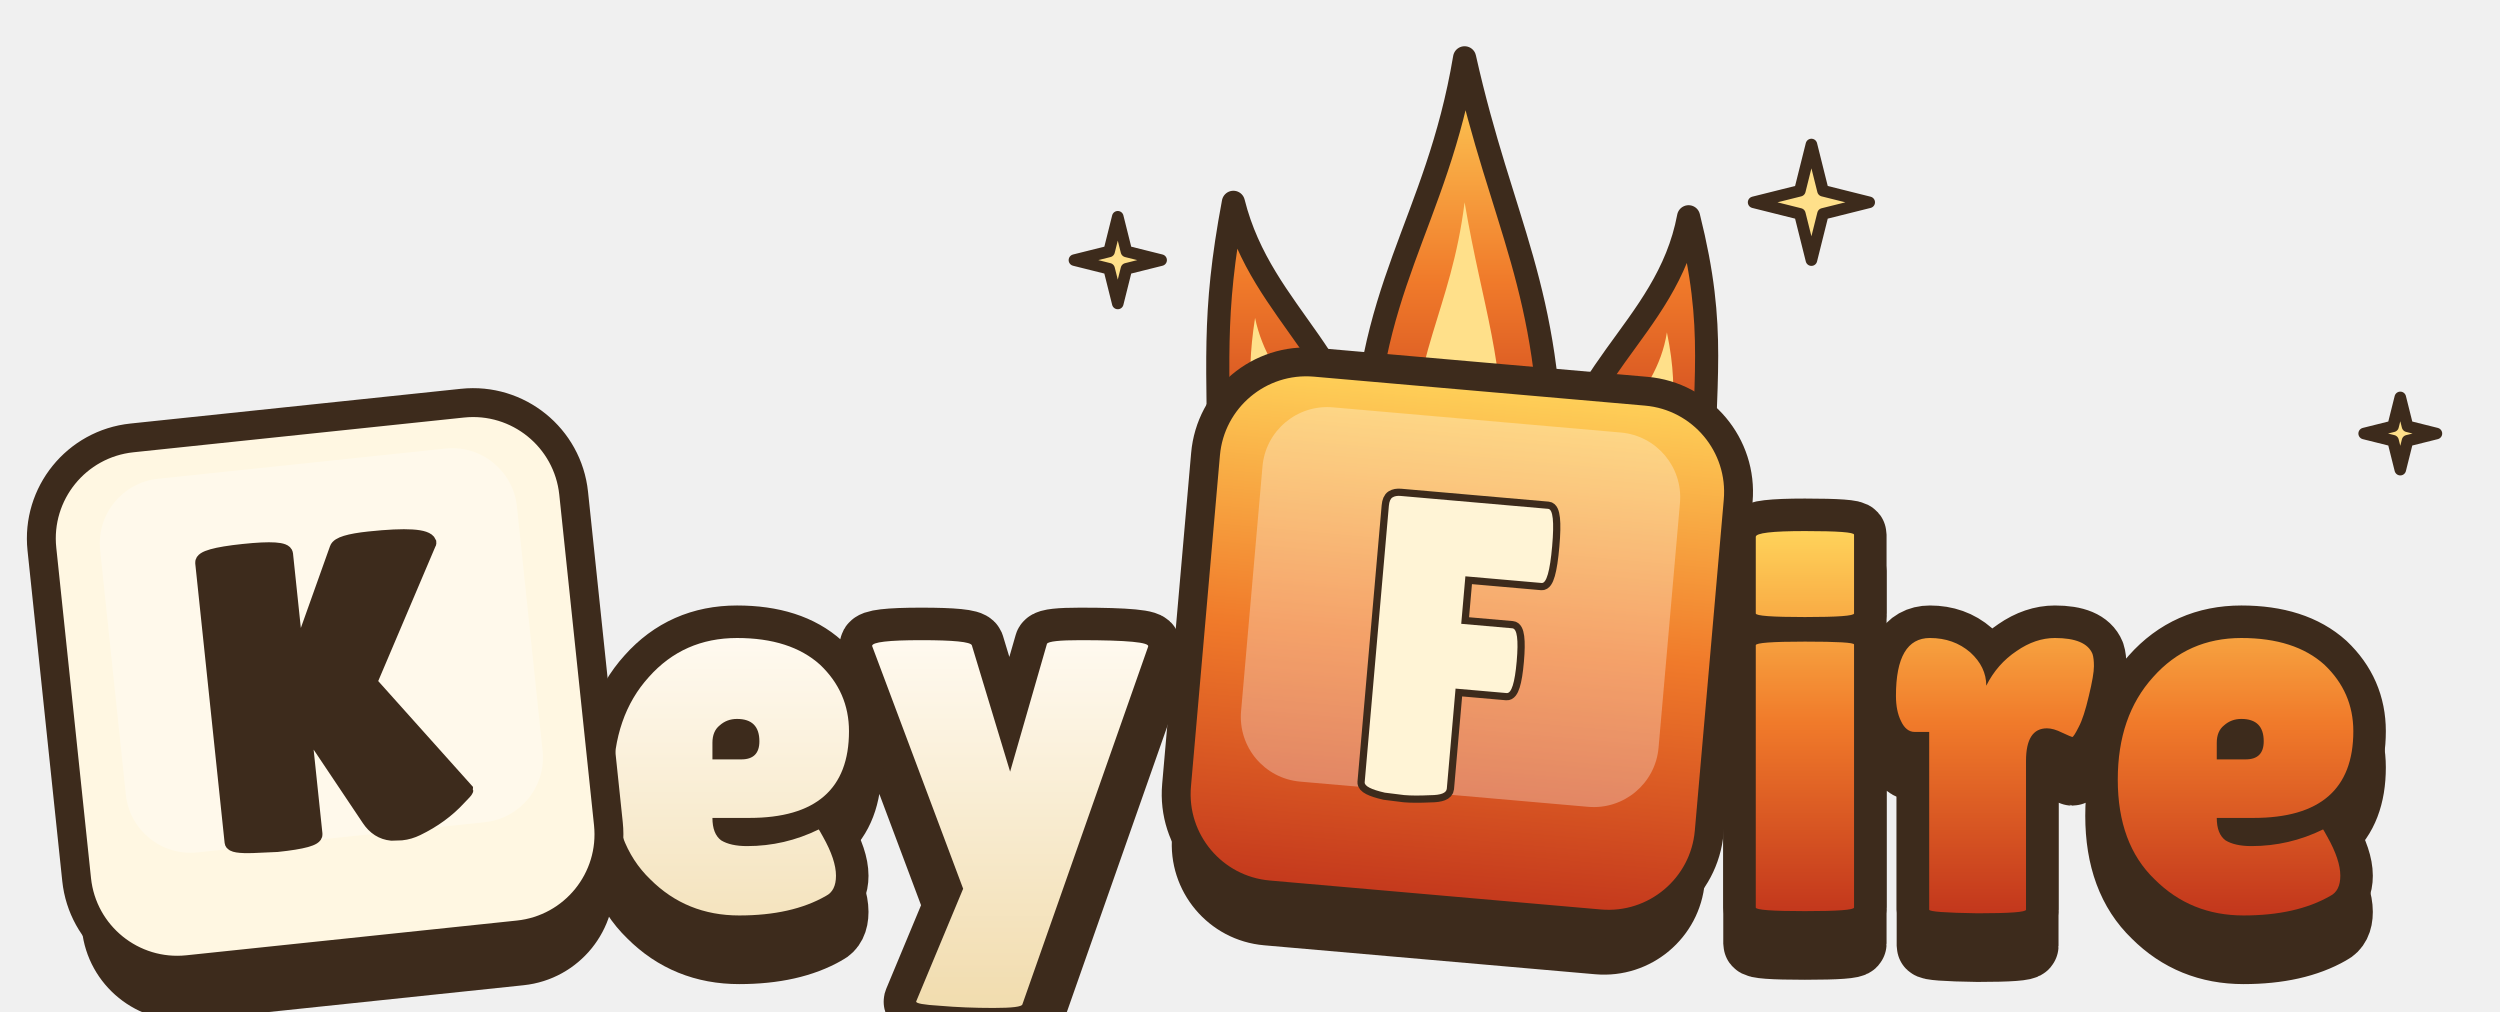
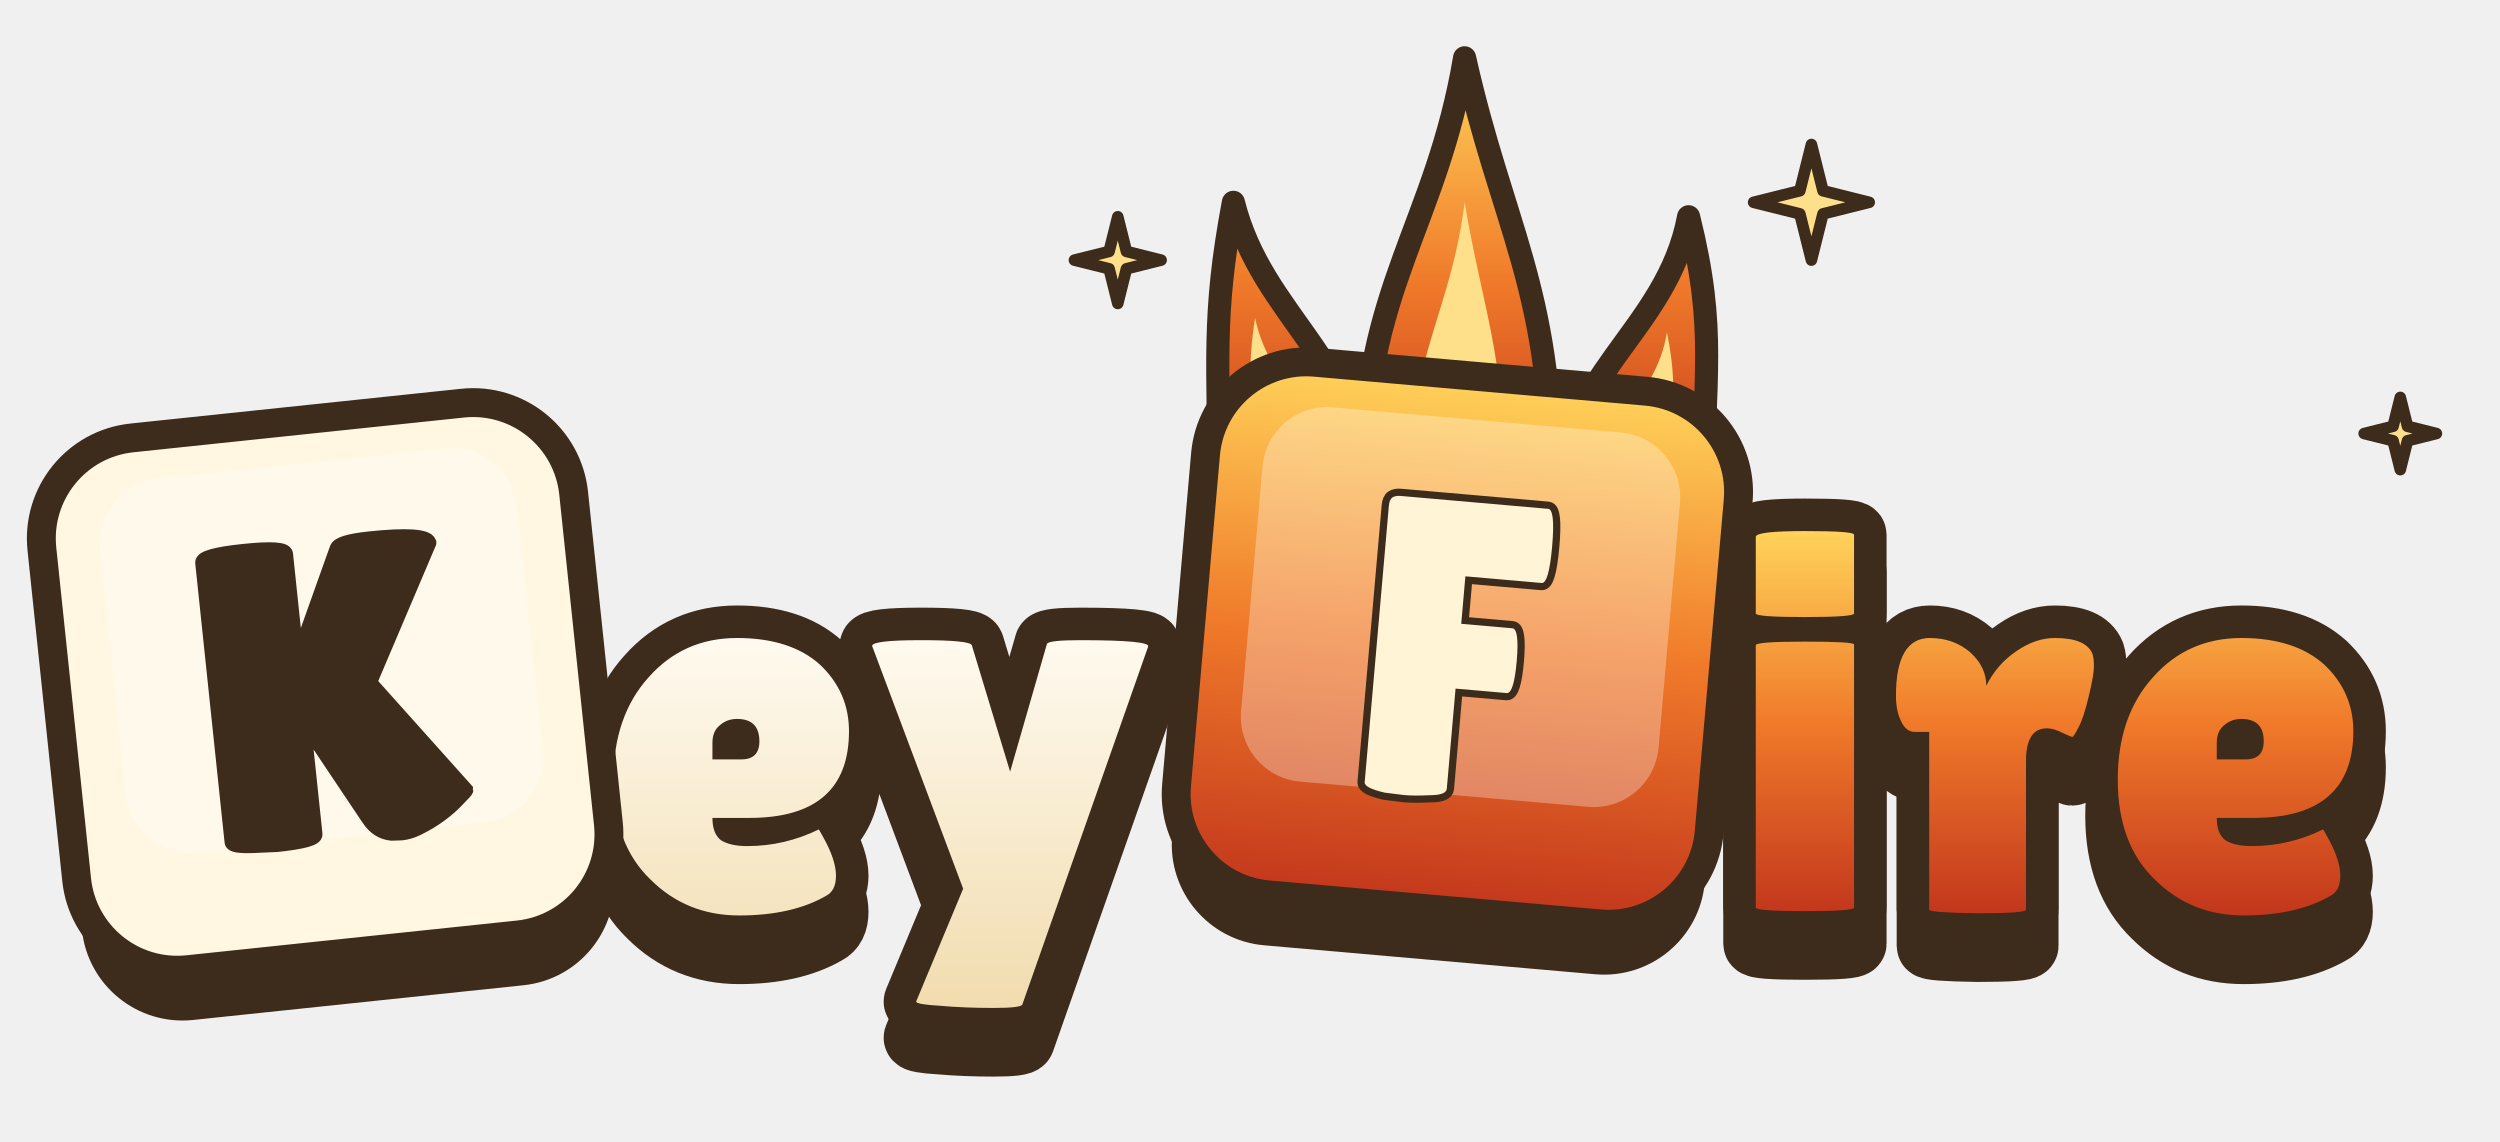
- <svg xmlns="http://www.w3.org/2000/svg" viewBox="0 -30 346 140" role="img" aria-label="KeyFire">
+ <svg xmlns="http://www.w3.org/2000/svg" viewBox="0 -30 346 158" role="img" aria-label="KeyFire">
  <defs>
    <linearGradient id="fire" x1="0" y1="0" x2="0" y2="1">
      <stop offset="0" stop-color="#ffd35a" />
      <stop offset="0.5" stop-color="#f07a2a" />
      <stop offset="1" stop-color="#c2361c" />
    </linearGradient>
    <linearGradient id="cream" x1="0" y1="0" x2="0" y2="1">
      <stop offset="0" stop-color="#fffaf0" />
      <stop offset="1" stop-color="#f1dcae" />
    </linearGradient>
    <path id="p0" d="M114.3 94Q109.6 96.7 102.3 96.7Q95 96.7 90 91.7Q84.9 86.8 84.9 77.9Q84.9 69.1 89.8 63.7Q94.6 58.3 102 58.3Q109.4 58.3 113.5 62Q117.5 65.8 117.5 71.2Q117.5 83.2 103.7 83.2H98.6Q98.6 85.4 99.8 86.3Q101.1 87.1 103.4 87.1Q108.6 87.1 113.3 84.8Q113.3 84.7 113.9 85.8Q115.7 89 115.7 91.2Q115.7 93.3 114.3 94ZM105.1 72.6Q105.1 69.5 102 69.5Q100.6 69.5 99.6 70.4Q98.6 71.2 98.6 72.8V75.1H102.6Q105.1 75.1 105.1 72.6Z M120.7 59.4Q120.7 58.6 127.5 58.6Q134.2 58.6 134.5 59.3L139.8 76.8L144.9 59.1Q145.2 58.6 149.5 58.6Q159.3 58.6 158.9 59.5L141.5 109Q141.4 109.5 137.5 109.5Q133.5 109.5 130.1 109.2Q126.7 109 126.8 108.6L133.3 93Z" />
    <path id="p1" d="M256.6 95.6Q256.6 96.1 249.8 96.1Q243 96.1 243 95.6V59.3Q243 58.8 249.8 58.8Q256.6 58.8 256.6 59.2ZM256.6 54.9Q256.6 55.4 249.8 55.4Q243 55.4 243 54.9V44.3Q243 43.5 249.8 43.5Q256.6 43.5 256.6 44Z M280.4 95.9Q280.4 96.4 273.7 96.4Q267 96.3 267 95.9V71.3H265Q263.8 71.3 263.1 69.8Q262.4 68.4 262.4 66.3Q262.4 58.3 267.1 58.3Q270.4 58.3 272.7 60.3Q274.9 62.3 274.9 64.9Q276.4 61.9 279.1 60.1Q281.7 58.3 284.4 58.3Q288.7 58.3 289.6 60.5Q289.8 61.1 289.8 62.2Q289.8 63.4 289.1 66.3Q288.4 69.3 287.7 70.6Q287 72 286.8 72Q286.7 72 285.4 71.4Q284.2 70.8 283.3 70.8Q280.4 70.8 280.4 75.3Z M322.5 94Q317.8 96.7 310.5 96.7Q303.2 96.7 298.2 91.7Q293.1 86.8 293.1 77.9Q293.1 69.1 298 63.7Q302.8 58.3 310.2 58.3Q317.6 58.3 321.7 62Q325.7 65.8 325.7 71.2Q325.7 83.2 311.9 83.2H306.8Q306.8 85.4 308 86.3Q309.3 87.1 311.6 87.1Q316.8 87.1 321.5 84.8Q321.5 84.7 322.1 85.8Q323.9 89 323.9 91.2Q323.9 93.3 322.5 94ZM313.3 72.6Q313.3 69.5 310.2 69.5Q308.8 69.5 307.8 70.4Q306.8 71.2 306.8 72.8V75.1H310.8Q313.3 75.1 313.3 72.6Z" />
  </defs>
  <g fill="#3d2b1c" stroke="#3d2b1c" stroke-width="9" stroke-linejoin="round" transform="translate(0 5)">
    <use href="#p0" />
    <use href="#p1" />
  </g>
  <g stroke="#3d2b1c" stroke-width="9" stroke-linejoin="round">
    <use href="#p0" fill="url(#cream)" paint-order="stroke" />
    <use href="#p1" fill="url(#fire)" paint-order="stroke" />
  </g>
  <path d="M 168.7 38 C 168.7 20, 167.7 14, 170.7 -2 C 174.7 14, 188.7 20, 188.7 38 Z M 188.7 36 C 188.7 9.9, 198.8 1.2, 202.7 -22 C 207.9 1.2, 214.7 9.9, 214.7 36 Z M 215.7 40 C 215.7 22, 230.7 16, 233.7 0 C 237.7 16, 235.7 22, 235.7 40 Z" fill="url(#fire)" stroke="#3d2b1c" stroke-width="3.2" stroke-linejoin="round" />
  <path d="M 173.7 38 C 173.7 27.2, 172.2 23.6, 173.7 14 C 175.7 23.6, 183.7 27.2, 183.7 38 Z M 195.2 36 C 195.2 18.9, 200.8 13.2, 202.7 -2 C 205.3 13.2, 208.2 18.9, 208.2 36 Z M 220.7 40 C 220.7 29.2, 229.2 25.6, 230.7 16 C 232.7 25.6, 230.7 29.2, 230.7 40 Z" fill="#ffe08a" />
  <g transform="rotate(-6 45 65)">
    <rect x="8" y="35" width="74" height="74" rx="14" fill="#3d2b1c" />
    <rect x="8" y="28" width="74" height="74" rx="14" fill="#fff7e2" stroke="#3d2b1c" stroke-width="4" />
    <rect x="16" y="34" width="58" height="52" rx="9" fill="#fff" opacity="0.3" />
    <path d="M41.5 85.2Q41.5 86.1 36.1 86.1L32.8 85.9Q29.9 85.7 29.9 85.1V46.2Q29.9 45.2 35.7 45.2Q41.5 45.2 41.5 46.2V61L48.6 46.2Q49 45.3 53.2 45.3Q61 45.3 61.4 46.7Q61.4 46.8 61.3 46.9L51.2 65.1L62.9 81.3Q62.9 81.4 61.8 82.3Q59.2 84.6 55.6 85.9Q54.5 86.3 53.4 86.3L52 86.2Q50.1 85.8 49.1 83.9L42.4 71.2H41.5Z" fill="#3d2b1c" stroke="#3d2b1c" stroke-width="2" paint-order="stroke" />
  </g>
  <g transform="rotate(5 201.7 59)">
    <rect x="164.7" y="29" width="74" height="74" rx="14" fill="#3d2b1c" />
    <rect x="164.7" y="22" width="74" height="74" rx="14" fill="url(#fire)" stroke="#3d2b1c" stroke-width="4" />
    <rect x="172.7" y="28" width="58" height="52" rx="9" fill="#fff" opacity="0.3" />
    <path d="M212.6 39.4Q213.6 39.4 213.6 44.5Q213.6 49.7 212.6 49.7H202V56.3H209.1Q210.1 56.3 210.1 60.8Q210.1 65.3 209.1 65.3H202V79.2Q202 80.1 199.8 80.3Q197.6 80.6 196.2 80.6L193.5 80.5Q190.6 80.1 190.6 79.3V40.9Q190.6 40 191 39.7Q191.4 39.4 192.1 39.4Z" fill="#fff4d6" stroke="#3d2b1c" stroke-width="2" paint-order="stroke" />
  </g>
  <path d="M154.7 0 L155.9 4.8 L160.7 6 L155.9 7.2 L154.7 12 L153.5 7.2 L148.7 6 L153.5 4.8Z" fill="#ffe08a" stroke="#3d2b1c" stroke-width="1.6" stroke-linejoin="round" />
  <path d="M250.7 -10 L252.3 -3.6 L258.7 -2 L252.3 -0.4 L250.7 6 L249.1 -0.4 L242.7 -2 L249.1 -3.6Z" fill="#ffe08a" stroke="#3d2b1c" stroke-width="1.6" stroke-linejoin="round" />
  <path d="M332.2 25 L333.2 29 L337.2 30 L333.2 31 L332.2 35 L331.2 31 L327.2 30 L331.2 29Z" fill="#ffe08a" stroke="#3d2b1c" stroke-width="1.6" stroke-linejoin="round" />
</svg>
